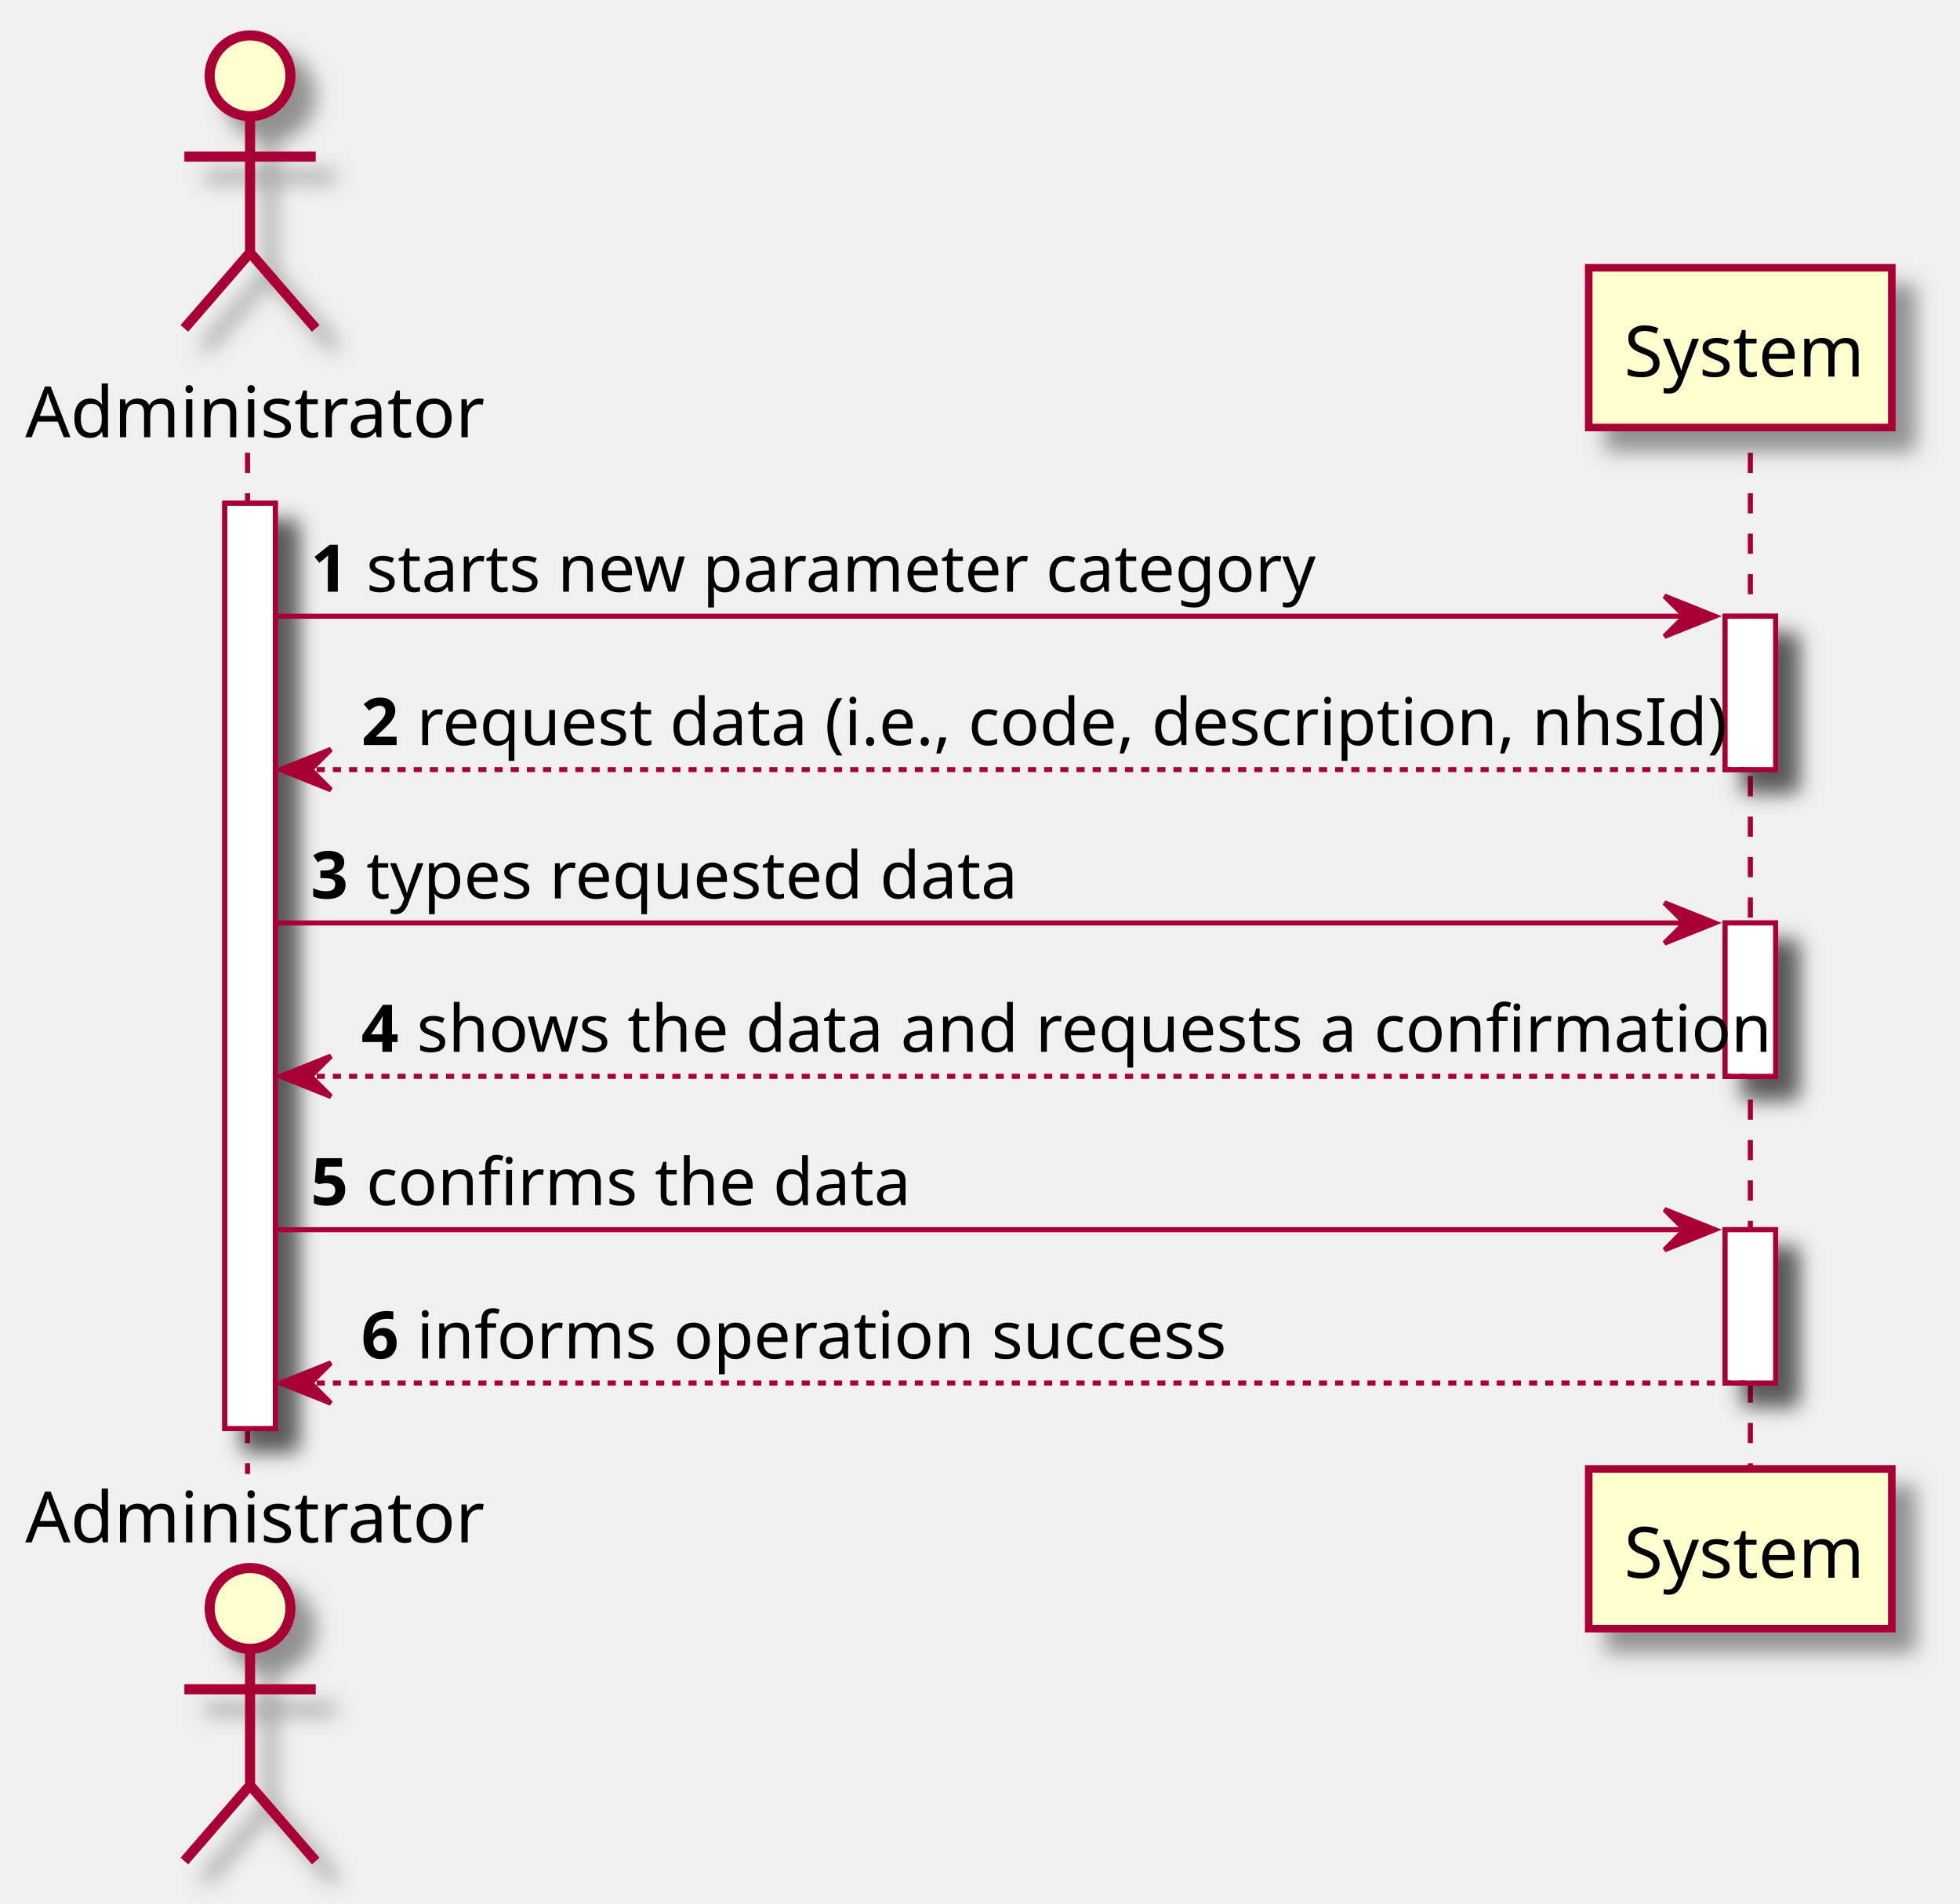
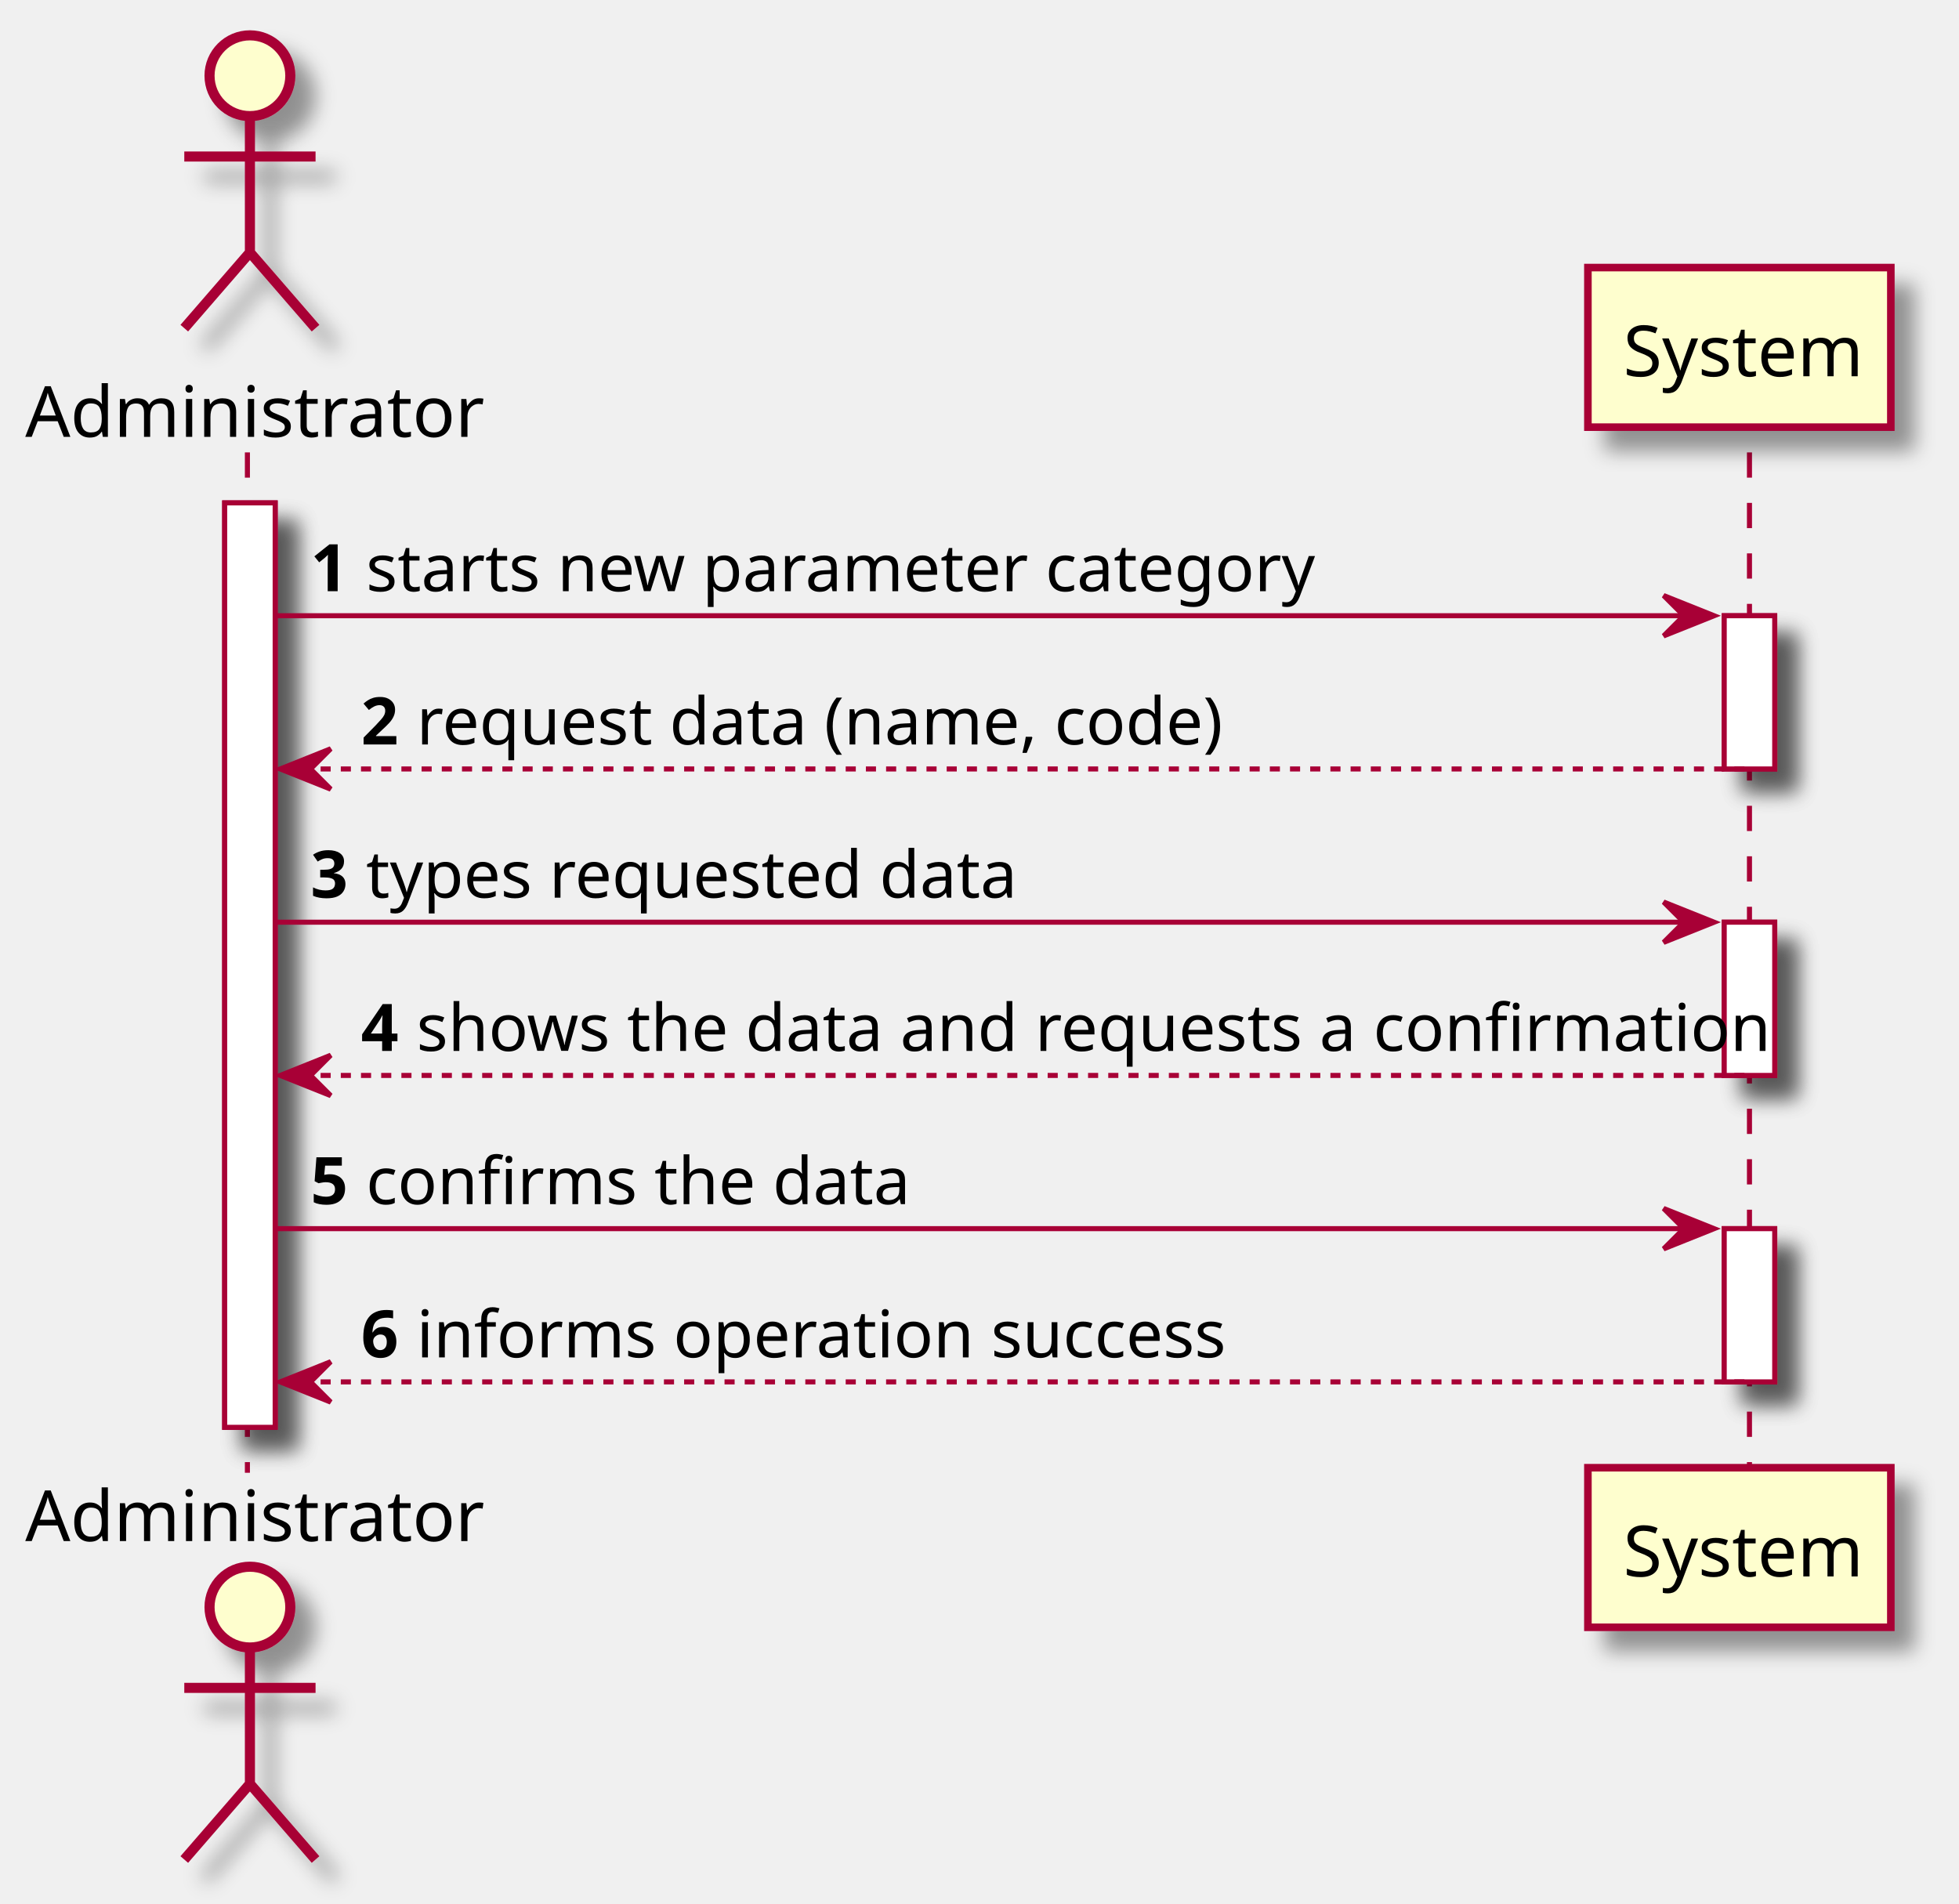
- <svg xmlns="http://www.w3.org/2000/svg" contentScriptType="application/ecmascript" contentStyleType="text/css" height="471.25px" preserveAspectRatio="none" style="width:485px;height:471px;" version="1.1" viewBox="0 0 485 471" width="485px" zoomAndPan="magnify">
+ <svg xmlns="http://www.w3.org/2000/svg" contentScriptType="application/ecmascript" contentStyleType="text/css" height="377px" preserveAspectRatio="none" style="width:388px;height:377px;" version="1.1" viewBox="0 0 388 377" width="388px" zoomAndPan="magnify">
  <defs>
-     <filter height="300%" id="f1vjh6ra0r1jkj" width="300%" x="-1" y="-1">
-       <feGaussianBlur result="blurOut" stdDeviation="2.5" />
+     <filter height="300%" id="f1dkzoeyx3k6lk" width="300%" x="-1" y="-1">
+       <feGaussianBlur result="blurOut" stdDeviation="2.0" />
      <feColorMatrix in="blurOut" result="blurOut2" type="matrix" values="0 0 0 0 0 0 0 0 0 0 0 0 0 0 0 0 0 0 .4 0" />
-       <feOffset dx="5.0" dy="5.0" in="blurOut2" result="blurOut3" />
+       <feOffset dx="4.0" dy="4.0" in="blurOut2" result="blurOut3" />
      <feBlend in="SourceGraphic" in2="blurOut3" mode="normal" />
    </filter>
  </defs>
  <g>
-     <rect fill="#FFFFFF" filter="url(#f1vjh6ra0r1jkj)" height="228.887" style="stroke:#A80036;stroke-width:1.25;" width="12.5" x="55.625" y="124.512" />
-     <rect fill="#FFFFFF" filter="url(#f1vjh6ra0r1jkj)" height="37.94" style="stroke:#A80036;stroke-width:1.25;" width="12.5" x="426.875" y="152.451" />
-     <rect fill="#FFFFFF" filter="url(#f1vjh6ra0r1jkj)" height="37.94" style="stroke:#A80036;stroke-width:1.25;" width="12.5" x="426.875" y="228.33" />
-     <rect fill="#FFFFFF" filter="url(#f1vjh6ra0r1jkj)" height="37.94" style="stroke:#A80036;stroke-width:1.25;" width="12.5" x="426.875" y="304.209" />
-     <line style="stroke:#A80036;stroke-width:1.25;stroke-dasharray:5.0,5.0;" x1="61.25" x2="61.25" y1="112.012" y2="364.648" />
-     <line style="stroke:#A80036;stroke-width:1.25;stroke-dasharray:5.0,5.0;" x1="433.125" x2="433.125" y1="112.012" y2="364.648" />
-     <text fill="#000000" font-family="sans-serif" font-size="17.5" lengthAdjust="spacing" textLength="103.75" x="6.25" y="108.166">Administrator</text>
-     <ellipse cx="61.875" cy="18.75" fill="#FEFECE" filter="url(#f1vjh6ra0r1jkj)" rx="10" ry="10" style="stroke:#A80036;stroke-width:2.5;" />
-     <path d="M61.875,28.75 L61.875,62.5 M45.625,38.75 L78.125,38.75 M61.875,62.5 L45.625,81.25 M61.875,62.5 L78.125,81.25 " fill="none" filter="url(#f1vjh6ra0r1jkj)" style="stroke:#A80036;stroke-width:2.5;" />
-     <text fill="#000000" font-family="sans-serif" font-size="17.5" lengthAdjust="spacing" textLength="103.75" x="6.25" y="381.565">Administrator</text>
-     <ellipse cx="61.875" cy="397.91" fill="#FEFECE" filter="url(#f1vjh6ra0r1jkj)" rx="10" ry="10" style="stroke:#A80036;stroke-width:2.5;" />
-     <path d="M61.875,407.91 L61.875,441.66 M45.625,417.91 L78.125,417.91 M61.875,441.66 L45.625,460.41 M61.875,441.66 L78.125,460.41 " fill="none" filter="url(#f1vjh6ra0r1jkj)" style="stroke:#A80036;stroke-width:2.5;" />
-     <rect fill="#FEFECE" filter="url(#f1vjh6ra0r1jkj)" height="39.512" style="stroke:#A80036;stroke-width:1.875;" width="75" x="393.125" y="66.25" />
-     <text fill="#000000" font-family="sans-serif" font-size="17.5" lengthAdjust="spacing" textLength="57.5" x="401.875" y="93.166">System</text>
-     <rect fill="#FEFECE" filter="url(#f1vjh6ra0r1jkj)" height="39.512" style="stroke:#A80036;stroke-width:1.875;" width="75" x="393.125" y="363.398" />
-     <text fill="#000000" font-family="sans-serif" font-size="17.5" lengthAdjust="spacing" textLength="57.5" x="401.875" y="390.315">System</text>
-     <rect fill="#FFFFFF" filter="url(#f1vjh6ra0r1jkj)" height="228.887" style="stroke:#A80036;stroke-width:1.25;" width="12.5" x="55.625" y="124.512" />
-     <rect fill="#FFFFFF" filter="url(#f1vjh6ra0r1jkj)" height="37.94" style="stroke:#A80036;stroke-width:1.25;" width="12.5" x="426.875" y="152.451" />
-     <rect fill="#FFFFFF" filter="url(#f1vjh6ra0r1jkj)" height="37.94" style="stroke:#A80036;stroke-width:1.25;" width="12.5" x="426.875" y="228.33" />
-     <rect fill="#FFFFFF" filter="url(#f1vjh6ra0r1jkj)" height="37.94" style="stroke:#A80036;stroke-width:1.25;" width="12.5" x="426.875" y="304.209" />
-     <polygon fill="#A80036" points="411.875,147.451,424.375,152.451,411.875,157.451,416.875,152.451" style="stroke:#A80036;stroke-width:1.25;" />
-     <line style="stroke:#A80036;stroke-width:1.25;" x1="68.125" x2="419.375" y1="152.451" y2="152.451" />
-     <text fill="#000000" font-family="sans-serif" font-size="16.25" font-weight="bold" lengthAdjust="spacing" textLength="8.75" x="76.875" y="146.381">1</text>
-     <text fill="#000000" font-family="sans-serif" font-size="16.25" lengthAdjust="spacing" textLength="220" x="90.625" y="146.381">starts new parameter category</text>
-     <polygon fill="#A80036" points="81.875,185.391,69.375,190.391,81.875,195.391,76.875,190.391" style="stroke:#A80036;stroke-width:1.25;" />
-     <line style="stroke:#A80036;stroke-width:1.25;stroke-dasharray:2.0,2.0;" x1="74.375" x2="431.875" y1="190.391" y2="190.391" />
-     <text fill="#000000" font-family="sans-serif" font-size="16.25" font-weight="bold" lengthAdjust="spacing" textLength="8.75" x="89.375" y="184.32">2</text>
-     <text fill="#000000" font-family="sans-serif" font-size="16.25" lengthAdjust="spacing" textLength="310" x="103.125" y="184.32">request data (i.e., code, description, nhsId)</text>
-     <polygon fill="#A80036" points="411.875,223.33,424.375,228.33,411.875,233.33,416.875,228.33" style="stroke:#A80036;stroke-width:1.25;" />
-     <line style="stroke:#A80036;stroke-width:1.25;" x1="68.125" x2="419.375" y1="228.33" y2="228.33" />
-     <text fill="#000000" font-family="sans-serif" font-size="16.25" font-weight="bold" lengthAdjust="spacing" textLength="8.75" x="76.875" y="222.26">3</text>
-     <text fill="#000000" font-family="sans-serif" font-size="16.25" lengthAdjust="spacing" textLength="152.5" x="90.625" y="222.26">types requested data</text>
-     <polygon fill="#A80036" points="81.875,261.269,69.375,266.269,81.875,271.269,76.875,266.269" style="stroke:#A80036;stroke-width:1.25;" />
-     <line style="stroke:#A80036;stroke-width:1.25;stroke-dasharray:2.0,2.0;" x1="74.375" x2="431.875" y1="266.269" y2="266.269" />
-     <text fill="#000000" font-family="sans-serif" font-size="16.25" font-weight="bold" lengthAdjust="spacing" textLength="8.75" x="89.375" y="260.199">4</text>
-     <text fill="#000000" font-family="sans-serif" font-size="16.25" lengthAdjust="spacing" textLength="315" x="103.125" y="260.199">shows the data and requests a confirmation</text>
-     <polygon fill="#A80036" points="411.875,299.209,424.375,304.209,411.875,309.209,416.875,304.209" style="stroke:#A80036;stroke-width:1.25;" />
-     <line style="stroke:#A80036;stroke-width:1.25;" x1="68.125" x2="419.375" y1="304.209" y2="304.209" />
-     <text fill="#000000" font-family="sans-serif" font-size="16.25" font-weight="bold" lengthAdjust="spacing" textLength="8.75" x="76.875" y="298.138">5</text>
-     <text fill="#000000" font-family="sans-serif" font-size="16.25" lengthAdjust="spacing" textLength="125" x="90.625" y="298.138">confirms the data</text>
-     <polygon fill="#A80036" points="81.875,337.148,69.375,342.148,81.875,347.148,76.875,342.148" style="stroke:#A80036;stroke-width:1.25;" />
-     <line style="stroke:#A80036;stroke-width:1.25;stroke-dasharray:2.0,2.0;" x1="74.375" x2="431.875" y1="342.148" y2="342.148" />
-     <text fill="#000000" font-family="sans-serif" font-size="16.25" font-weight="bold" lengthAdjust="spacing" textLength="8.75" x="89.375" y="336.078">6</text>
-     <text fill="#000000" font-family="sans-serif" font-size="16.25" lengthAdjust="spacing" textLength="190" x="103.125" y="336.078">informs operation success</text>
+     <rect fill="#FFFFFF" filter="url(#f1dkzoeyx3k6lk)" height="183.109" style="stroke:#A80036;stroke-width:1.0;" width="10" x="44.5" y="99.609" />
+     <rect fill="#FFFFFF" filter="url(#f1dkzoeyx3k6lk)" height="30.352" style="stroke:#A80036;stroke-width:1.0;" width="10" x="341.5" y="121.961" />
+     <rect fill="#FFFFFF" filter="url(#f1dkzoeyx3k6lk)" height="30.352" style="stroke:#A80036;stroke-width:1.0;" width="10" x="341.5" y="182.664" />
+     <rect fill="#FFFFFF" filter="url(#f1dkzoeyx3k6lk)" height="30.352" style="stroke:#A80036;stroke-width:1.0;" width="10" x="341.5" y="243.367" />
+     <line style="stroke:#A80036;stroke-width:1.0;stroke-dasharray:5.0,5.0;" x1="49" x2="49" y1="89.609" y2="291.719" />
+     <line style="stroke:#A80036;stroke-width:1.0;stroke-dasharray:5.0,5.0;" x1="346.5" x2="346.5" y1="89.609" y2="291.719" />
+     <text fill="#000000" font-family="sans-serif" font-size="14" lengthAdjust="spacing" textLength="83" x="5" y="86.533">Administrator</text>
+     <ellipse cx="49.5" cy="15" fill="#FEFECE" filter="url(#f1dkzoeyx3k6lk)" rx="8" ry="8" style="stroke:#A80036;stroke-width:2.0;" />
+     <path d="M49.5,23 L49.5,50 M36.5,31 L62.5,31 M49.5,50 L36.5,65 M49.5,50 L62.5,65 " fill="none" filter="url(#f1dkzoeyx3k6lk)" style="stroke:#A80036;stroke-width:2.0;" />
+     <text fill="#000000" font-family="sans-serif" font-size="14" lengthAdjust="spacing" textLength="83" x="5" y="305.252">Administrator</text>
+     <ellipse cx="49.5" cy="318.328" fill="#FEFECE" filter="url(#f1dkzoeyx3k6lk)" rx="8" ry="8" style="stroke:#A80036;stroke-width:2.0;" />
+     <path d="M49.5,326.328 L49.5,353.328 M36.5,334.328 L62.5,334.328 M49.5,353.328 L36.5,368.328 M49.5,353.328 L62.5,368.328 " fill="none" filter="url(#f1dkzoeyx3k6lk)" style="stroke:#A80036;stroke-width:2.0;" />
+     <rect fill="#FEFECE" filter="url(#f1dkzoeyx3k6lk)" height="31.609" style="stroke:#A80036;stroke-width:1.5;" width="60" x="314.5" y="53" />
+     <text fill="#000000" font-family="sans-serif" font-size="14" lengthAdjust="spacing" textLength="46" x="321.5" y="74.533">System</text>
+     <rect fill="#FEFECE" filter="url(#f1dkzoeyx3k6lk)" height="31.609" style="stroke:#A80036;stroke-width:1.5;" width="60" x="314.5" y="290.719" />
+     <text fill="#000000" font-family="sans-serif" font-size="14" lengthAdjust="spacing" textLength="46" x="321.5" y="312.252">System</text>
+     <rect fill="#FFFFFF" filter="url(#f1dkzoeyx3k6lk)" height="183.109" style="stroke:#A80036;stroke-width:1.0;" width="10" x="44.5" y="99.609" />
+     <rect fill="#FFFFFF" filter="url(#f1dkzoeyx3k6lk)" height="30.352" style="stroke:#A80036;stroke-width:1.0;" width="10" x="341.5" y="121.961" />
+     <rect fill="#FFFFFF" filter="url(#f1dkzoeyx3k6lk)" height="30.352" style="stroke:#A80036;stroke-width:1.0;" width="10" x="341.5" y="182.664" />
+     <rect fill="#FFFFFF" filter="url(#f1dkzoeyx3k6lk)" height="30.352" style="stroke:#A80036;stroke-width:1.0;" width="10" x="341.5" y="243.367" />
+     <polygon fill="#A80036" points="329.5,117.961,339.5,121.961,329.5,125.961,333.5,121.961" style="stroke:#A80036;stroke-width:1.0;" />
+     <line style="stroke:#A80036;stroke-width:1.0;" x1="54.5" x2="335.5" y1="121.961" y2="121.961" />
+     <text fill="#000000" font-family="sans-serif" font-size="13" font-weight="bold" lengthAdjust="spacing" textLength="7" x="61.5" y="117.105">1</text>
+     <text fill="#000000" font-family="sans-serif" font-size="13" lengthAdjust="spacing" textLength="176" x="72.5" y="117.105">starts new parameter category</text>
+     <polygon fill="#A80036" points="65.5,148.312,55.5,152.312,65.5,156.312,61.5,152.312" style="stroke:#A80036;stroke-width:1.0;" />
+     <line style="stroke:#A80036;stroke-width:1.0;stroke-dasharray:2.0,2.0;" x1="59.5" x2="345.5" y1="152.312" y2="152.312" />
+     <text fill="#000000" font-family="sans-serif" font-size="13" font-weight="bold" lengthAdjust="spacing" textLength="7" x="71.5" y="147.456">2</text>
+     <text fill="#000000" font-family="sans-serif" font-size="13" lengthAdjust="spacing" textLength="152" x="82.5" y="147.456">request data (name, code)</text>
+     <polygon fill="#A80036" points="329.5,178.664,339.5,182.664,329.5,186.664,333.5,182.664" style="stroke:#A80036;stroke-width:1.0;" />
+     <line style="stroke:#A80036;stroke-width:1.0;" x1="54.5" x2="335.5" y1="182.664" y2="182.664" />
+     <text fill="#000000" font-family="sans-serif" font-size="13" font-weight="bold" lengthAdjust="spacing" textLength="7" x="61.5" y="177.808">3</text>
+     <text fill="#000000" font-family="sans-serif" font-size="13" lengthAdjust="spacing" textLength="122" x="72.5" y="177.808">types requested data</text>
+     <polygon fill="#A80036" points="65.5,209.016,55.5,213.016,65.5,217.016,61.5,213.016" style="stroke:#A80036;stroke-width:1.0;" />
+     <line style="stroke:#A80036;stroke-width:1.0;stroke-dasharray:2.0,2.0;" x1="59.5" x2="345.5" y1="213.016" y2="213.016" />
+     <text fill="#000000" font-family="sans-serif" font-size="13" font-weight="bold" lengthAdjust="spacing" textLength="7" x="71.5" y="208.159">4</text>
+     <text fill="#000000" font-family="sans-serif" font-size="13" lengthAdjust="spacing" textLength="252" x="82.5" y="208.159">shows the data and requests a confirmation</text>
+     <polygon fill="#A80036" points="329.5,239.367,339.5,243.367,329.5,247.367,333.5,243.367" style="stroke:#A80036;stroke-width:1.0;" />
+     <line style="stroke:#A80036;stroke-width:1.0;" x1="54.5" x2="335.5" y1="243.367" y2="243.367" />
+     <text fill="#000000" font-family="sans-serif" font-size="13" font-weight="bold" lengthAdjust="spacing" textLength="7" x="61.5" y="238.511">5</text>
+     <text fill="#000000" font-family="sans-serif" font-size="13" lengthAdjust="spacing" textLength="100" x="72.5" y="238.511">confirms the data</text>
+     <polygon fill="#A80036" points="65.5,269.719,55.5,273.719,65.5,277.719,61.5,273.719" style="stroke:#A80036;stroke-width:1.0;" />
+     <line style="stroke:#A80036;stroke-width:1.0;stroke-dasharray:2.0,2.0;" x1="59.5" x2="345.5" y1="273.719" y2="273.719" />
+     <text fill="#000000" font-family="sans-serif" font-size="13" font-weight="bold" lengthAdjust="spacing" textLength="7" x="71.5" y="268.862">6</text>
+     <text fill="#000000" font-family="sans-serif" font-size="13" lengthAdjust="spacing" textLength="152" x="82.5" y="268.862">informs operation success</text>
  </g>
</svg>
